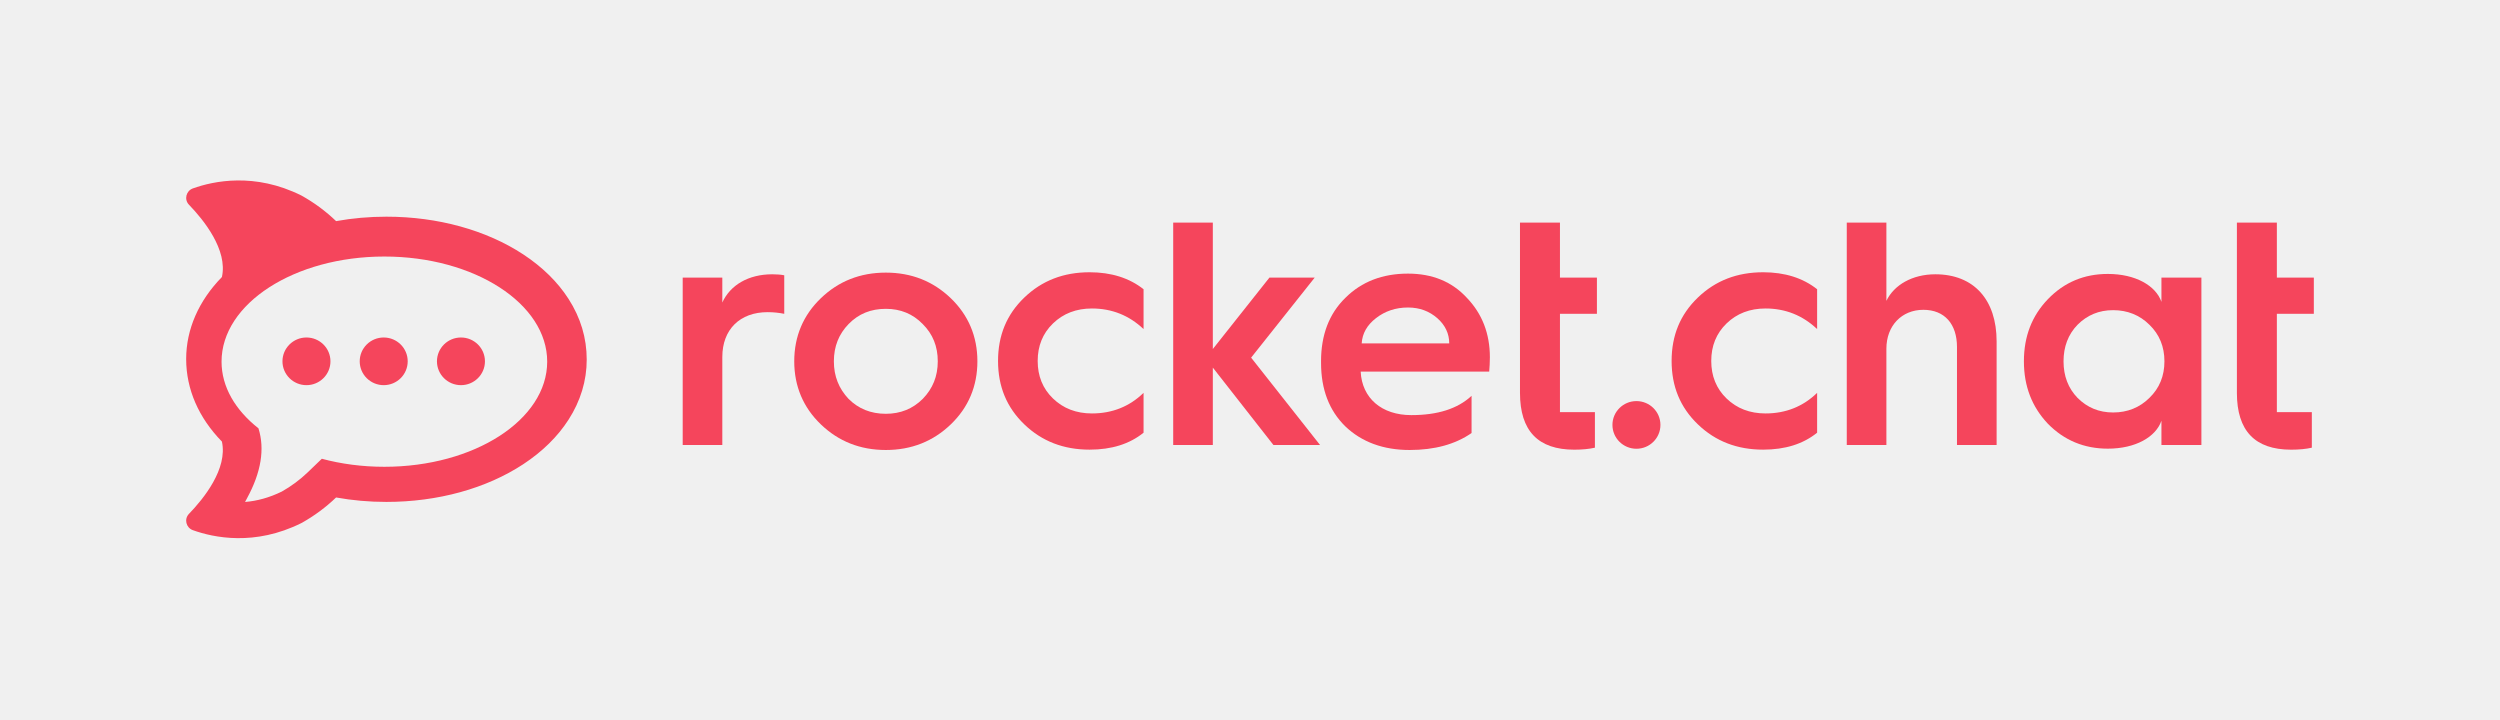
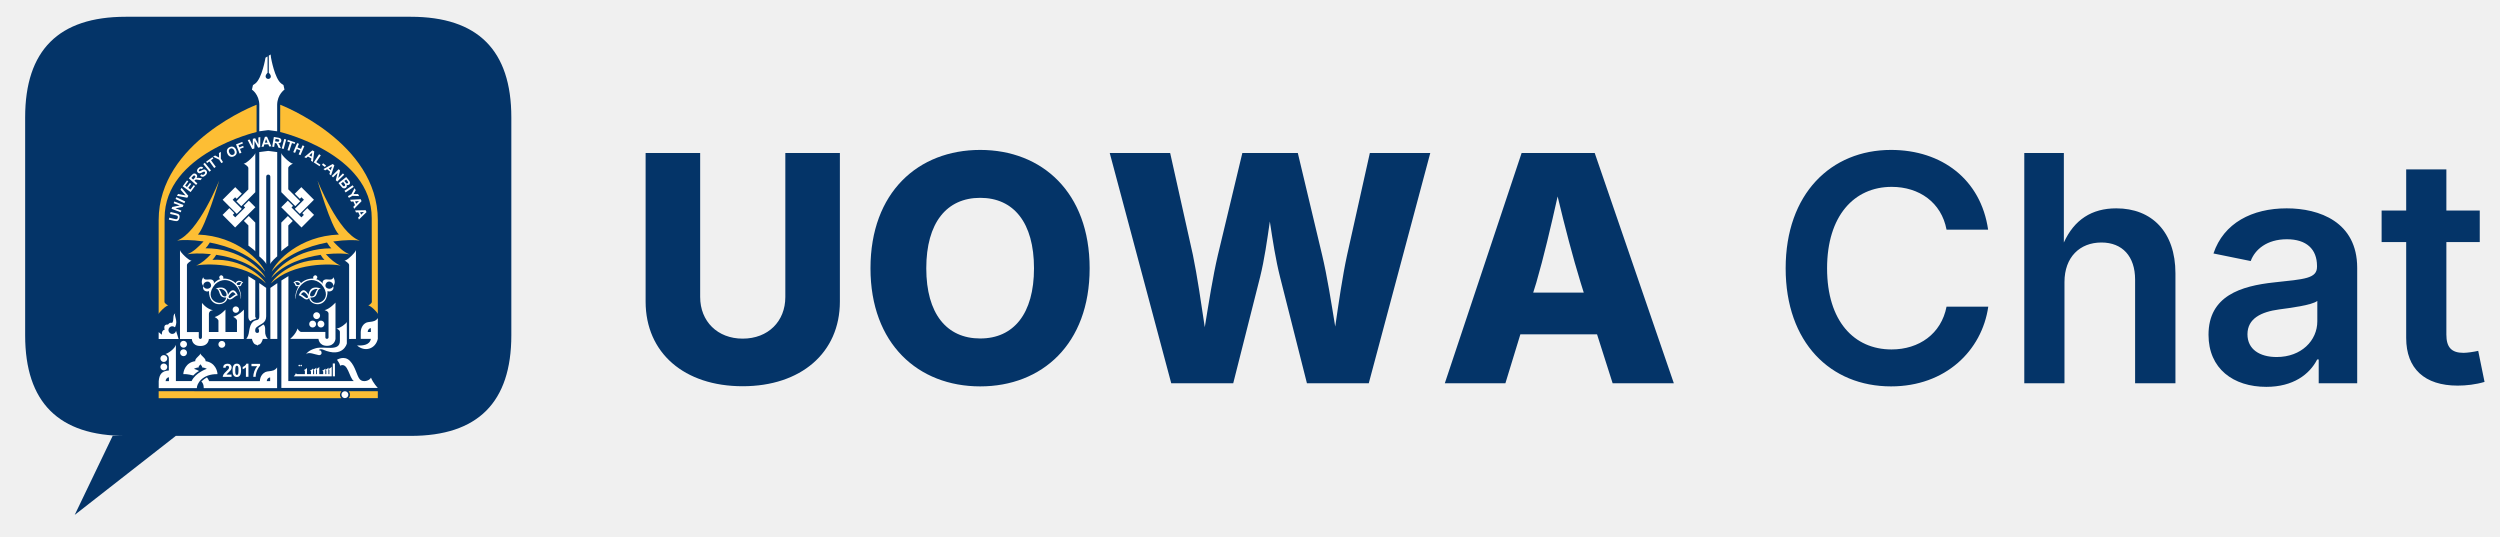
- <svg xmlns="http://www.w3.org/2000/svg" width="768" height="221" viewBox="0 0 768 221" fill="none">
-   <path d="M687.178 68.376H699.452V85.281H710.808V96.402H699.452V126.607H710.193V137.528C708.453 137.935 706.305 138.141 703.849 138.141C692.7 138.141 687.174 132.326 687.174 120.692V68.376H687.178Z" fill="#F5455C" />
-   <path d="M663.995 92.73V85.281H676.268V136.708H663.995V129.259C662.255 134.259 656.017 137.83 647.526 137.83C640.265 137.83 634.123 135.28 629.111 130.179C624.2 124.973 621.744 118.65 621.744 110.994C621.744 103.339 624.2 97.016 629.111 91.911C634.123 86.705 640.26 84.154 647.526 84.154C656.013 84.159 662.255 87.731 663.995 92.73ZM660.309 122.221C663.38 119.263 664.913 115.486 664.913 110.999C664.913 106.512 663.38 102.735 660.309 99.772C657.344 96.814 653.557 95.281 649.16 95.281C644.763 95.281 641.183 96.81 638.213 99.772C635.349 102.73 633.917 106.507 633.917 110.999C633.917 115.491 635.349 119.263 638.213 122.221C641.178 125.179 644.758 126.713 649.16 126.713C653.562 126.713 657.344 125.179 660.309 122.221Z" fill="#F5455C" />
-   <path d="M209.724 136.708V85.281H221.896V92.932C224.352 87.524 229.979 84.26 237.24 84.26C238.672 84.26 239.903 84.361 240.922 84.567V96.402C239.388 96.096 237.649 95.894 235.808 95.894C227.317 95.894 221.896 101.201 221.896 109.671V136.713H209.724V136.708Z" fill="#F5455C" />
-   <path d="M243.992 110.995C243.992 103.339 246.755 96.81 252.176 91.604C257.597 86.398 264.248 83.747 272.124 83.747C280 83.747 286.651 86.398 292.072 91.604C297.493 96.81 300.256 103.339 300.256 110.995C300.256 118.645 297.493 125.179 292.072 130.38C286.651 135.586 280 138.237 272.124 138.237C264.248 138.237 257.597 135.586 252.176 130.38C246.755 125.179 243.992 118.645 243.992 110.995ZM283.479 122.524C286.55 119.36 288.083 115.582 288.083 110.995C288.083 106.402 286.55 102.625 283.479 99.566C280.409 96.402 276.627 94.873 272.124 94.873C267.52 94.873 263.738 96.402 260.667 99.566C257.702 102.629 256.165 106.402 256.165 110.995C256.165 115.587 257.698 119.36 260.667 122.524C263.738 125.587 267.52 127.116 272.124 127.116C276.627 127.116 280.409 125.587 283.479 122.524Z" fill="#F5455C" />
-   <path d="M351.3 88.852V101.095C346.903 96.91 341.583 94.768 335.446 94.768C330.641 94.768 326.647 96.297 323.48 99.36C320.309 102.423 318.776 106.301 318.776 110.889C318.776 115.481 320.309 119.359 323.48 122.418C326.652 125.481 330.641 127.01 335.446 127.01C341.689 127.01 347.004 124.868 351.3 120.683V132.926C347.004 136.397 341.482 138.132 334.73 138.132C326.753 138.132 320.102 135.582 314.682 130.376C309.261 125.17 306.599 118.741 306.599 110.884C306.599 103.027 309.256 96.599 314.682 91.393C320.102 86.187 326.753 83.637 334.73 83.637C341.377 83.646 346.903 85.381 351.3 88.852Z" fill="#F5455C" />
-   <path d="M360.407 136.708V68.376H372.58V107.217L389.971 85.276H403.883L384.344 109.868L405.517 136.703H391.197L372.58 112.927V136.703H360.407V136.708Z" fill="#F5455C" />
-   <path d="M405.824 110.994C405.824 102.931 408.28 96.402 413.292 91.503C418.304 86.503 424.749 84.054 432.524 84.054C439.992 84.054 446.028 86.503 450.631 91.503C455.336 96.402 457.691 102.524 457.691 109.767C457.691 111.297 457.59 112.83 457.484 114.154H417.997C418.405 122.317 424.441 127.523 433.548 127.523C441.63 127.523 447.767 125.586 452.063 121.603V133.031C447.051 136.502 440.708 138.237 433.038 138.237C424.955 138.237 418.309 135.788 413.297 130.994C408.284 126.095 405.829 119.566 405.829 111.503V110.994H405.824ZM445.206 105.486C445.206 102.528 443.98 99.873 441.525 97.73C439.069 95.587 436.104 94.466 432.524 94.466C428.737 94.466 425.465 95.587 422.706 97.73C419.943 99.873 418.511 102.423 418.309 105.486H445.206Z" fill="#F5455C" />
-   <path d="M466.944 68.376H479.218V85.281H490.573V96.402H479.218V126.607H489.958V137.528C488.218 137.935 486.07 138.141 483.615 138.141C472.466 138.141 466.939 132.326 466.939 120.692V68.376H466.944Z" fill="#F5455C" />
-   <path d="M502.713 123.215C498.642 123.215 495.342 126.493 495.342 130.536C495.342 134.579 498.642 137.857 502.713 137.857C506.785 137.857 510.085 134.579 510.085 130.536C510.085 126.493 506.785 123.215 502.713 123.215Z" fill="#F5455C" />
-   <path d="M558.22 88.852V101.095C553.823 96.91 548.503 94.768 542.366 94.768C537.561 94.768 533.567 96.297 530.4 99.36C527.229 102.423 525.696 106.301 525.696 110.889C525.696 115.481 527.229 119.359 530.4 122.418C533.572 125.481 537.561 127.01 542.366 127.01C548.604 127.01 553.924 124.868 558.22 120.683V132.926C553.924 136.397 548.402 138.132 541.65 138.132C533.673 138.132 527.022 135.582 521.601 130.376C516.181 125.17 513.519 118.741 513.519 110.884C513.519 103.027 516.176 96.599 521.601 91.393C527.022 86.187 533.673 83.637 541.65 83.637C548.297 83.646 553.823 85.381 558.22 88.852Z" fill="#F5455C" />
-   <path d="M567.326 136.708V68.376H579.499V92.423C581.853 87.524 587.476 84.26 594.535 84.26C606.4 84.26 613.359 92.117 613.359 104.873V136.708H601.186V106.603C601.186 99.561 597.399 95.175 590.854 95.175C584.203 95.175 579.499 100.074 579.499 107.112V136.703H567.326V136.708Z" fill="#F5455C" />
-   <path d="M174.643 91.805C171.307 86.618 166.629 82.025 160.75 78.152C149.39 70.68 134.463 66.564 118.72 66.564C113.46 66.564 108.277 67.021 103.247 67.928C100.126 64.92 96.477 62.214 92.612 60.075C78.273 52.919 65.632 55.589 59.248 57.882C57.15 58.638 56.503 61.298 58.054 62.896C62.557 67.548 70.007 76.742 68.175 85.102C61.051 92.382 57.191 101.155 57.191 110.289C57.191 119.598 61.051 128.37 68.171 135.646C70.002 144.006 62.553 153.205 58.05 157.857C56.503 159.455 57.145 162.11 59.243 162.866C65.628 165.164 78.264 167.834 92.607 160.677C96.472 158.539 100.121 155.833 103.242 152.825C108.273 153.731 113.455 154.189 118.715 154.189C134.463 154.189 149.39 150.078 160.745 142.605C166.625 138.732 171.302 134.144 174.639 128.952C178.357 123.174 180.239 116.951 180.239 110.468C180.243 103.801 178.357 97.588 174.643 91.805ZM118.077 143.397C111.27 143.397 104.78 142.518 98.864 140.93L94.54 145.092C92.19 147.353 89.436 149.4 86.562 151.012C82.757 152.875 78.998 153.896 75.28 154.203C75.492 153.823 75.684 153.438 75.891 153.054C80.224 145.087 81.394 137.926 79.397 131.575C72.311 126.003 68.06 118.87 68.06 111.1C68.06 93.266 90.455 78.807 118.077 78.807C145.699 78.807 168.098 93.266 168.098 111.1C168.094 128.943 145.699 143.397 118.077 143.397Z" fill="#F5455C" />
-   <path d="M94.145 103.678C90.074 103.678 86.773 106.956 86.773 110.999C86.773 115.042 90.074 118.32 94.145 118.32C98.216 118.32 101.516 115.042 101.516 110.999C101.516 106.956 98.216 103.678 94.145 103.678Z" fill="#F5455C" />
-   <path d="M117.875 103.678C113.804 103.678 110.504 106.956 110.504 110.999C110.504 115.042 113.804 118.32 117.875 118.32C121.947 118.32 125.247 115.042 125.247 110.999C125.247 106.956 121.947 103.678 117.875 103.678Z" fill="#F5455C" />
-   <path d="M141.605 103.678C137.534 103.678 134.233 106.956 134.233 110.999C134.233 115.042 137.534 118.32 141.605 118.32C145.676 118.32 148.976 115.042 148.976 110.999C148.976 106.956 145.672 103.678 141.605 103.678Z" fill="#F5455C" />
+ <svg xmlns="http://www.w3.org/2000/svg" width="932" height="200" viewBox="0 0 932 200" fill="none">
+   <g transform="scale(0.390625)">
+     <path fill="#043468" d="M120.0,16.0 H392.0 Q488.0,16.0 488.0,112.0 V320.0 Q488.0,416.0 392.0,416.0 L167.8,416.0 L71.3,491.4 L107.5,416.0 H120.0 Q24.0,416.0 24.0,320.0 V112.0 Q24.0,16.0 120.0,16.0 Z" />
+     <g transform="translate(151.42 52.00) scale(0.51403)">
+       <path fill="#ffffff" d="M320.9,580c-0.6,1.2-3.9,3.5-5.7,3.9v-2.6c-0.6,1.3-4.1,3.6-5.8,4c0.8,0.5,1.9,1.2,1.9,1.8 c0,0.3,0,6.4,0,6.4h-1.9v-10.6c-0.6,1.3-4.1,3.6-5.8,4c0.8,0.5,1.9,1.2,1.9,1.8c0,0.3,0,4.8,0,4.8h-7.3V580 c-0.6,1.2-3.9,3.5-5.7,3.9v-2.6c-0.6,1.3-4.1,3.6-5.8,4c0.8,0.5,1.9,1.2,1.9,1.8c0,0.3,0,6.4,0,6.4h-1.9v-10.8 c-0.6,1.3-4.1,3.6-5.8,4c0.8,0.5,1.9,1.2,1.9,1.8c0,0.3,0,5,0,5h-7.4v-11.7c-0.6,1.3-4.1,3.6-5.8,4c0.8,0.5,1.9,1.2,1.9,1.8 c0,0.3,0,5.9,0,5.9s-8.7,0-14.8,0c-0.6,0-1.7-1.3-1.8-2c-0.5,2.2-3.6,5.7-4,6h70.4V580H320.9z M294,593.5h-1.7V584 c0.8,0.5,1.7,1.2,1.7,1.8C294,586.1,294,593.5,294,593.5z M316.9,593.5h-1.7V584c0.8,0.5,1.7,1.2,1.7,1.8 C316.9,586.1,316.9,593.5,316.9,593.5z M263.1,577.5c0,0.8,0.7,1.5,1.5,1.5s1.5-0.6,1.5-1.5c0-0.8-0.7-1.5-1.5-1.5 C263.8,576,263.1,576.7,263.1,577.5z M259.5,577.5c0,0.8,0.7,1.5,1.5,1.5s1.5-0.6,1.5-1.5c0-0.8-0.7-1.5-1.5-1.5 C260.1,576,259.5,576.7,259.5,577.5z M249.4,202.7c-5.1,0-21.7-16.1-21.7-19.8c0,1.2,0,72.7,0,72.7l26,26l9.1-9.1l-22.2-22.2 c0,0,0-36.3,0-39.7C240.7,207.3,248.3,202.7,249.4,202.7z M298.7,207.4l1.7-2.6l-7.7-5l8.3-12.6l-3.1-2l-10,15.1L298.7,207.4z M288.3,269.7l-23.4-23.4l-12.2,12.2l9.5,9.5l2.9-2.9l4.6,4.6l-16.9,16.9l9.3,9.3L288.3,269.7z M273.8,192.3l3.3-2.9l6.4,3.6 l-0.6,4.4l3.5,2l2.5-19.5l-3.4-1.9l-15.1,12.5L273.8,192.3z M285.1,182.5l-1.1,7.1l-4.4-2.4L285.1,182.5z M347.1,256.1l15.1-10.3 l-2.1-3L345,253.1L347.1,256.1z M220.1,374.8V181.2l-16.6-2.2l-16.7,2.2v193.6c0,0,12.9,10.7,12.9,14.8c0-3.9,0-162.7,0-162.8 c0-2.1,1.3-3.8,3.8-3.8s3.8,2.1,3.8,3.8c0,0,0,159,0,162.8C207.3,385.6,220.1,374.8,220.1,374.8z M291.7,410 c-2.3-0.7-6.3,2.3-4.3,6c-1.2,0.2-13.3-1-23.5,8.7c0.6-0.7-4-9.2-13.8-1.4c3,1.9,2.5,2.7,3.8,5.4s6,1.1,6,1.1s-9,16-4.9,24.4 c-3.2-21.1,23.4-49.1,46.9-27.9c26.6,31.1-16.4,46.3-20.4,24.9c16.9,1.1,9.1-15.2,19.7-16.6c-22-8.2-22.9,11.6-22.9,11.6 s-9.2-19.6-18.2,0.8c6.8,1.2,13,13.2,19.3,5.1c1.8,15,34.4,19.9,34.2-13.1c2.4,2.8,13.8-0.2,10.3-8.9c-3.4,8.9-17.7,4.5-13.5-4.3 s15.5-2.1,13.5,4.2c0.4-0.4,6.4-6.5,0.4-16.5c-1.9,8.2-11.8,1.9-17,5c-5.2,3.1-1.7,8-2.4,7.2c-1.7-2.3-7.7-8.1-12.5-8.4 C296.3,414.2,294.1,410.8,291.7,410z M260.7,428c0,0-3.2,0.4-4.2-0.2c-1-0.6-0.5-2.4-3.2-4.4c4.2-2.5,8.8,0.9,9.1,2.4 C261.9,426.4,260.7,428,260.7,428z M275,452.2c-2-0.1-7.8-6.2-10.7-6.5c-0.4-0.6,3.2-4.9,5.6-4.4c2.5,0.5,7.3,6.7,7.3,8 C277.3,450.7,277,452.3,275,452.2z M281.2,444.7c1.3-6.7,9.1-10.4,13.9-9.1c-3.3,3.4-4.3,8.3-6,11.1 C287.4,449.4,279.9,451.4,281.2,444.7z M253.3,182.7l3.1-7.3l6.6,2.8l-3.1,7.3l3.4,1.4l7.2-16.8l-3.4-1.4l-2.8,6.6l-6.6-2.8 l2.8-6.6l-3.4-1.4l-7.2,16.8L253.3,182.7z M193.4,528.1h9.2c0,0-3.8-3.9-4.7-9.9c-0.8-5.7,1.4-13.3-3.4-17c0,0-9.4,6.4-9.7,6.7 c0.9,0.5,4,9.1-1.6,9.1s-4-7.3-3.1-8.7c0.8-1.5,2.9-2.9,5.6-4.8c4.8-3.3,13.9-5.7,13.9-17.3v-52.9l-12.9-9c0,0,0.1,27.8,0.1,50.5 c0,11.5,1.6,17.4-5,18.4c-12,2-12.9,15.5-14.6,24.8c-1.1,5.9-4.5,10-4.5,10h10.4c0,0,1.3,5.6,3.9,8.6c3.5,3.5,6,1.5,6,4.3h0.4 c0-2.9,2.4-0.8,6-4.3C192.1,533.6,193.4,528.1,193.4,528.1z M239.2,177.6l3.5,1.2l4.8-14.4l5.1,1.7l1-2.9l-13.8-4.6l-1,2.9 l5.1,1.7L239.2,177.6z M228.5,174.5l3.6,0.9l4.7-17.6l-3.6-0.9L228.5,174.5z M186.9,93.4L186.9,93.4l-0.1,49.2l16.7-2.2l16.5,2.2 V93.4l0,0c0.3-19.2,13.6-28.2,13.6-28.2l-1.9-8.5c0,0-1.7-1-4-2.7c-12.4-9.3-18.9-47.1-19.1-48.1c-0.3-1.6-0.7-5.9-0.7-5.9 l-3.4,2.1c0,0,0,13.2,0,31.8c7.5,7.5,1.8,11.3,0,11.3c-0.8,0.3-1.5,0.3-2.3,0c-1.1,0-7.6-3.6,0-11.3c0-18.6,0-30.3,0-30.3 l-3.8,2.3c0,0-6.4,38.5-19.1,48.1c-2.3,1.8-4.2,2.8-4.2,2.8l-1.9,8.5C173.3,65.2,186.6,74.2,186.9,93.4z M175.6,598.4h4.5 c0-2.1,0.3-4.6,1.1-7.3c0.7-2.7,1.8-5.3,3.1-7.7s2.7-4.3,4-5.6v-3.4h-16v4.3h10.6c-2.2,2.8-3.9,5.9-5.3,9.4 C176.4,591.6,175.7,595,175.6,598.4z M294.9,500.5c0,3.6,2.9,6.4,6.4,6.4c3.6,0,6.4-2.9,6.4-6.4c0-3.6-2.9-6.4-6.4-6.4 C297.8,494,294.9,496.9,294.9,500.5z M357.1,273.2l4.4-0.3l3,6.7l-3.1,3.2l1.6,3.7l13.7-14.2l-1.6-3.6l-19.6,1L357.1,273.2z M371.9,272.1l-5.2,5.1l-2-4.5L371.9,272.1z M323.7,228.2l8.5-8.4l-3.3,13.6l2.6,2.6l13-12.8l-2.4-2.4l-8.7,8.6l3.4-13.9 l-2.5-2.6l-13,12.8L323.7,228.2z M337.8,243.6c1.5,1.8,2.4,3,2.9,3.4c0.7,0.7,1.4,1.2,2.2,1.4c0.8,0.2,1.6,0.2,2.5,0.1 c0.9-0.2,1.6-0.5,2.3-1.1c0.8-0.7,1.3-1.5,1.6-2.4c0.2-1,0.1-2-0.3-3c0.8,0.4,1.6,0.5,2.4,0.5c0.8-0.1,1.6-0.4,2.3-0.9 c0.6-0.5,1.1-1.1,1.3-1.8c0.3-0.7,0.4-1.4,0.3-2c-0.1-0.7-0.3-1.3-0.6-2c-0.4-0.6-1-1.5-1.9-2.6l-4.6-5.7l-14.3,11.3L337.8,243.6 z M348.1,232.1l1.3,1.7c1.1,1.4,1.7,2.2,1.9,2.5c0.3,0.5,0.5,1,0.4,1.5c-0.1,0.5-0.3,0.9-0.8,1.2c-0.5,0.4-0.9,0.5-1.5,0.5 c-0.5-0.1-1-0.3-1.4-0.8c-0.3-0.2-0.8-0.9-1.7-2l-1.5-1.9L348.1,232.1z M342.4,236.6l1.9,2.3c1.1,1.3,1.7,2.2,1.8,2.7 c0.2,0.5,0.2,1,0.1,1.4c-0.1,0.4-0.4,0.8-0.8,1.2c-0.5,0.4-1,0.6-1.5,0.6s-1-0.2-1.4-0.6c-0.3-0.2-0.8-0.9-1.7-1.9l-2.1-2.7 L342.4,236.6z M279.5,500.5c0,3.6,2.9,6.4,6.4,6.4c3.6,0,6.4-2.9,6.4-6.4c0-3.6-2.9-6.4-6.4-6.4 C282.3,494,279.5,496.9,279.5,500.5z M257.9,508.7c-3.3,11-13.8,19.3-13.8,19.3h52.6c0,0,0.9,12.9,15.8,12.9 c14.9,0,15.8-12.9,15.8-12.9v-67.4c0,0-10.4,11.9-20.3,14.1c1.4,0.5,7.4,1.9,7.4,6.5s0,41,0,44.1c0,3.4-5.9,3.7-5.9-0.1 c0-3.3,0-10.1,0-10.1h-45.2C264.4,515.2,260.7,514.7,257.9,508.7z M351.4,263l1.8,3.2l6.6-3.8l12.5,0.5l-2.1-3.7h-8.4l4.1-7.3 l-2.2-3.7l-5.8,11.1L351.4,263z M349.4,536.4c0-1.3-0.1-39.9-0.1-39.9c-1.2,3.5-12.4,11.7-19.3,12.5c0.5,0,6.5,2.3,6.5,6.1 c0,6.9,0,16.5,0,16.5c0,20.8-28.4,9.5-44.4,13.7c-15.5,4.1-18.6,11.5-18.6,11.5c4.3-5.8,17.1,0.5,24,1.4c3,0.4,5-1.9,5-3.8 c0-6.3-5.2-5.2-5.2-5.2c2.2-3.7,8.1-1.1,8.1-1.1C341.8,563.8,349.4,537.7,349.4,536.4z M323.3,597.5h4v-23.8h-4V597.5z M293.3,478.5c-3.6,0-6.4,2.9-6.4,6.4s2.9,6.4,6.4,6.4s6.4-2.9,6.4-6.4S296.8,478.5,293.3,478.5z M366.3,528.1 c0,0,0-159.3,0-165.1c0,3.6-16.2,19.8-21.3,19.8c1.1,0,8.6,4.6,8.6,8c0,1.3,0,137.4,0,137.4L366.3,528.1L366.3,528.1z M366.3,293.2l4.4-0.2l2.8,6.7l-3.2,3.1l1.5,3.7l14.1-13.8l-1.5-3.6l-19.6,0.4L366.3,293.2z M381.2,292.5l-5.3,4.9l-1.9-4.6 L381.2,292.5z M309,215.2l3.8-2.2l5.6,4.7l-1.5,4.2l3.1,2.6l6.2-18.7l-3-2.5l-17.2,9.4L309,215.2z M321.9,207.8l-2.4,6.8 l-3.8-3.2L321.9,207.8z M310.8,206.1l-5.5-4.1l-2.1,2.8l5.5,4.1L310.8,206.1z M116.4,201.7l3.1-1.9l-4.1-6.5l0.1-12.5l-3.6,2.2 l0.3,8.4l-7.5-3.9l-3.7,2.3l11.3,5.4L116.4,201.7z M32.9,309.4c0.7,0,1.5-0.2,2.2-0.5c0.7-0.4,1.4-0.9,2-1.7 c0.6-0.8,1.1-2,1.5-3.7c0.3-1.4,0.4-2.6,0.3-3.5c-0.2-1-0.5-1.8-1-2.4c-0.5-0.7-1.1-1.2-2-1.6c-0.8-0.4-2.3-0.9-4.5-1.4l-9.3-2.2 l-0.8,3.6l9.8,2.3c1.4,0.3,2.4,0.6,3,0.9c0.6,0.2,1,0.7,1.3,1.3c0.3,0.6,0.3,1.4,0.1,2.5c-0.2,1-0.6,1.7-1.2,2.2 c-0.6,0.5-1.2,0.7-2,0.7c-0.5,0-1.5-0.2-3-0.6l-9.6-2.3l-0.8,3.6l9.5,2.2C30.3,309.1,31.8,309.4,32.9,309.4z M49.3,272.9 L32.9,265l-1.6,3.3l16.4,7.9L49.3,272.9z M42.2,289.8l-11.1-4.2l13.7-2.7l1.3-3.5L29,272.9l-1.2,3.2l11.4,4.3l-14,2.7l-1.3,3.4 L41,293L42.2,289.8z M9.6,573.7c-3.6,0-6.4,2.9-6.4,6.4s2.9,6.4,6.4,6.4s6.4-2.9,6.4-6.4S13.1,573.7,9.6,573.7z M32.3,513 c-0.6,3.3-3.5,5.8-7,5.8c-3.9,0-7.1-3.2-7.1-7.1c0-3.9,3.2-7.1,7.1-7.1c1.8,0,3.5,0.7,4.8,1.8c0,0,0.4-0.6,0.7-0.9 c5.4-11.2-2.5-19.9-0.1-25c-5.7,3.8-1.3,12.3-5.7,17.9c-5-1.7-7.5,3-7.5,3c-10.1-1-6.3,9.5-6.3,9.5c-6.5,1.4-5.1,9.5-5.1,9.5 L0,515.5c0,1.2,0,12.7,0,12.7h37L32.3,513z M9.6,558.1c-3.6,0-6.4,2.9-6.4,6.4c0,3.6,2.9,6.4,6.4,6.4s6.4-2.9,6.4-6.4 S13.1,558.1,9.6,558.1z M71.9,239.4l-5.6-5.1l0.5-0.6c0.6-0.6,1-1,1.4-1.2s0.8-0.3,1.3-0.3s1.6,0.1,3.3,0.4l4.7,0.7l3-3.3 l-4.1-0.7c-1.6-0.3-2.8-0.4-3.6-0.4s-1.6,0.2-2.5,0.4c0.9-1.3,1.3-2.6,1.2-3.8c-0.1-1.2-0.7-2.3-1.7-3.2 c-0.8-0.7-1.7-1.2-2.7-1.3c-1-0.2-1.9,0-2.7,0.4s-1.9,1.4-3.2,2.8l-5.2,5.7l13.5,12.3L71.9,239.4z M64.1,232.3l-3.4-3.1l1.9-2.1 c1-1.1,1.6-1.8,1.9-2c0.5-0.4,1-0.6,1.5-0.5c0.5,0,1,0.2,1.4,0.6s0.7,0.8,0.8,1.2c0.1,0.4,0.1,0.9-0.1,1.3 c-0.2,0.4-0.9,1.3-2.1,2.6L64.1,232.3z M55.1,262.5l-12.5-14.9l-2,3.4l9.4,10.7l-14-2.8l-2,3.5l19.1,3.6L55.1,262.5z M72.5,219 c1,1.1,2.2,1.6,3.7,1.6c1.1,0,2.5-0.5,4.3-1.5c1.4-0.8,2.3-1.2,2.7-1.4c0.6-0.3,1.1-0.4,1.5-0.3s0.7,0.2,1,0.6 c0.5,0.5,0.6,1.1,0.5,1.9s-0.6,1.6-1.5,2.4c-0.8,0.8-1.7,1.1-2.5,1.2c-0.9,0-1.8-0.3-2.8-1.1l-2.4,2.7c1.6,1.3,3.2,2,4.8,1.9 c1.6,0,3.3-0.9,5-2.4c1.2-1.1,2-2.1,2.5-3.2c0.5-1,0.6-2.1,0.4-3.2c-0.2-1.1-0.6-2-1.3-2.8c-0.8-0.9-1.6-1.4-2.5-1.7 s-1.8-0.3-2.7,0c-0.9,0.2-2.2,0.8-3.8,1.7c-1.6,0.9-2.7,1.4-3.3,1.4c-0.5,0-0.9-0.1-1.2-0.4s-0.4-0.8-0.3-1.2 c0.2-0.7,0.6-1.5,1.4-2.2c0.8-0.7,1.5-1.1,2.1-1.1c0.7,0,1.4,0.2,2.1,0.8l2.6-2.6c-1.2-1.2-2.5-1.8-4.1-1.7 c-1.5,0-3.1,0.8-4.8,2.4c-1,0.9-1.8,1.9-2.2,2.9s-0.6,2-0.4,2.9C71.5,217.5,71.9,218.3,72.5,219z M97.2,215.3l-11.5-14.2 l-2.9,2.3l11.5,14.2L97.2,215.3z M67.6,244.3l-2.5-1.8l-6.1,8.2l-4-3l5.4-7.4l-2.5-1.8l-5.4,7.4l-3.3-2.4l5.9-7.9l-2.5-1.8 l-8,10.9l14.7,10.8L67.6,244.3z M373.4,603c-5.6-6.5-7.9-23.5-18.4-34.2c-10.5-10.7-23.9-2-23.9-2s5.2,6.7,5.9,11 c14.7-7.4,16.5,22.9,25.4,28.5c-21.8,0-121.7,0-121.7,0l0.2-194.8l-13,8.1l-0.1,199.5h179.1c0,0-8.8-9.1-12.7-19.2 C391.5,605.9,379,609.5,373.4,603z M345.8,625.2c-3.6,0-6.4,2.9-6.4,6.4c0,3.6,2.9,6.4,6.4,6.4c3.6,0,6.4-2.9,6.4-6.4 S349.3,625.2,345.8,625.2z M109.2,593.5c0-5.4-4.1-21.7-22.2-24.1c1.4-4.9-9.2-10.5-9.5-14.4c-0.3,3.9-10.9,9.5-9.5,14.4 c-18.1,2.4-22.2,18.7-22.2,24.1c8.2-0.6,18.4,2.5,18.4,2.5s6.4-6.8,10.8-8.2c-0.9-1.2-9-4.2-9.5-4.2c4.7-2.6,8.9-2.4,9.1-2.7 c-1.6-1.6,2.9-4.8,2.9-5.9c0,1.1,4.5,4.3,2.9,5.9c0.2,0.2,4.4,0.1,9.1,2.7c-0.3,0-21.4,7.3-28.3,22.8c-0.6,0-29.2,0-29.2,0 s0-67.1,0-67.2c-2.6,7.7-15,16.1-19.3,16.8c3.1,1,6.2,4.2,6.2,7.6c0,1.1,0,18.2,0,23.1c-13.4,0.8-17.7,7.6-18.8,19.8 c0,0,0,12.7,0,12.9c2.7,0,64.4,0,70.8,0C70.7,611.7,80.7,592.9,109.2,593.5z M19.1,606.5c0,0-3.3,0-6.2,0c0-3.1,2.4-7.1,6.2-7.1 C19.1,599.6,19.1,606.5,19.1,606.5z M400.4,494.8c-5.4,2.1-11.3,1.3-15.3,3.2s-9.5,7.5-9.9,17.1c0,6.5,0,12.9,0,12.9H394 c-2.2,12.3-16.5,12.6-25.6,12.3c13.9,12.4,34,7,38.5-12.3v-38.6C406.9,489.5,405,493,400.4,494.8z M394,515.2c0,0-3,0-5.9,0 c0-3.1,2.2-7.1,5.9-7.1V515.2z M240.7,354.9v-37.4l8.3-8.4l-9.1-9.2l-12.2,12.2c0,0,0,52.1,0,53.6 C227.7,364.1,240.7,354.9,240.7,354.9z M288.5,297.8L276,285.3l-9.3,9.3l2.9,3.2l-4.6,4.6L246.6,284l2.9-2.9l-9.7-9.7l-12.2,12.2 l37.6,37.6L288.5,297.8z M213.4,586.4c-5.4,2.1-11.3,1.3-15.3,3.2s-9.9,7.3-10.2,16.9c0.3,0-94.1,0-94.1,0s-2.7-5.6-4.2-7 c-2.6,1.3-7.4,4.7-10.3,7.6c2.7,2.6,4.4,6.2,4.4,12.3c62,0,136.2,0,136.2,0V581C219.9,581,218,584.5,213.4,586.4z M207,606.5 c0,0-6.2,0-6.3,0c0-3.1,2.5-6.8,6.3-6.8C207,599.8,207,606.5,207,606.5z M207.4,528.1h12.9V424.5l-12.9,8.9V528.1z M223.8,166.6 c-0.4-0.6-1-1.3-1.7-1.8c1.6,0,2.9-0.3,3.8-1s1.5-1.8,1.8-3.1c0.2-1.1,0.1-2.1-0.3-3s-1-1.6-1.8-2.1s-2.2-0.9-4.1-1.2l-7.6-1.3 l-3.1,18l3.6,0.6l1.3-7.5l0.7,0.1c0.8,0.1,1.4,0.3,1.8,0.5s0.7,0.5,1,0.9s0.8,1.4,1.5,3l1.9,4.4l4.3,0.8l-1.6-3.9 C224.7,168.4,224.2,167.3,223.8,166.6z M218.9,161.7l-2.7-0.5l0.8-4.6l2.8,0.5c1.5,0.3,2.4,0.4,2.6,0.5c0.6,0.2,1,0.5,1.2,0.9 c0.3,0.4,0.3,0.9,0.2,1.6c-0.1,0.5-0.3,1-0.6,1.3c-0.3,0.3-0.7,0.5-1.2,0.6C221.7,162.1,220.6,162,218.9,161.7z M129.9,590.1 c1.5-1.4,2.5-2.4,3.1-3.1c0.9-1.1,1.5-2.1,1.9-3.1s0.6-2,0.6-3.1c0-1.9-0.7-3.5-2.1-4.8c-1.4-1.3-3.3-1.9-5.7-1.9 c-2.2,0-4,0.6-5.5,1.7s-2.3,3-2.6,5.5l4.6,0.5c0.1-1.4,0.4-2.3,1-2.9c0.6-0.6,1.4-0.9,2.3-0.9c1,0,1.8,0.3,2.3,0.8 c0.6,0.6,0.8,1.4,0.8,2.4c0,0.9-0.3,1.9-1,2.9c-0.5,0.7-1.8,2-3.9,4c-2.6,2.4-4.4,4.4-5.2,5.8c-0.9,1.5-1.4,3-1.6,4.7h16.4v-4.3 H126c0.2-0.4,0.6-0.9,1-1.3C127.5,592.3,128.5,591.4,129.9,590.1z M46.2,547.3c-3.6,0-6.4,2.9-6.4,6.4c0,3.6,2.9,6.4,6.4,6.4 c3.6,0,6.4-2.9,6.4-6.4C52.7,550.2,49.8,547.3,46.2,547.3z M46.2,531.6c-3.6,0-6.4,2.9-6.4,6.4c0,3.6,2.9,6.4,6.4,6.4 c3.6,0,6.4-2.9,6.4-6.4C52.7,534.5,49.8,531.6,46.2,531.6z M99.7,418.5c-5.2-3.1-15.1,3.2-17-5c-6,10,0,16.1,0.4,16.5 c-2-6.2,9.3-13,13.5-4.2s-10.1,13.2-13.5,4.3c-3.5,8.8,7.8,11.7,10.3,8.9c-0.2,32.9,32.5,28.1,34.2,13.1 c6.2,8.1,12.4-3.8,19.3-5.1c-9.1-20.4-18.2-0.8-18.2-0.8s-0.9-19.8-22.9-11.6c10.6,1.3,2.8,17.7,19.7,16.6 c-4,21.4-47,6.2-20.4-24.9c23.6-21.1,50.2,6.8,46.9,27.9c4.1-8.4-4.9-24.4-4.9-24.4s4.7,1.6,6-1.1c1.3-2.7,0.8-3.5,3.8-5.4 c-9.8-7.8-14.4,0.7-13.8,1.4c-10.2-9.7-22.3-8.5-23.5-8.7c2-3.7-2-6.8-4.3-6s-4.6,4.2-0.9,7.3c-4.8,0.3-10.8,6.1-12.5,8.4 C101.5,426.5,104.9,421.6,99.7,418.5z M137.2,441.4c2.5-0.5,6,3.8,5.6,4.4c-2.9,0.2-8.7,6.4-10.7,6.5s-2.3-1.6-2.3-2.9 C129.9,448,134.8,441.8,137.2,441.4z M118.1,446.6c-1.7-2.8-2.8-7.7-6-11.1c4.8-1.3,12.5,2.4,13.9,9.1 C127.3,451.4,119.8,449.4,118.1,446.6z M153.8,423.4c-2.7,1.9-2.2,3.8-3.2,4.4s-4.2,0.2-4.2,0.2s-1.2-1.6-1.8-2.2 C145,424.2,149.6,420.8,153.8,423.4z M144.3,272.6l9.1,9.1l26-26c0,0,0-71.5,0-72.7c0,3.6-16.6,19.8-21.7,19.8 c1.1,0,8.8,4.6,8.8,8c0,3.3,0,39.7,0,39.7L144.3,272.6z M158.3,473.6c0,0-8.9,10.2-19.9,13.5c6,2.8,7,6.5,7,6.5v21.6H124v-41.6 c0,0-9,10.5-20,13.9c6,2.8,7,6.5,7,6.5v21.3H93.3c0,0,0-23.1,0-33.9c0-2.3,1.8-6.4,7.6-6.4c-13.3-3.3-20.5-13.9-20.5-13.9v63.5 l0,0c0,4.8-5.9,4.7-5.9,0.1c0-4.5,0-9.3,0-9.3h-22c0,0,0-121,0-124.5c0-3.3,7.5-8,8.6-8c-5.1,0-21.5-16.1-21.5-19.8 c0,76.4,0,165.1,0,165.1h22c0,0,0.2,13,15.8,13s15.8-13,15.8-13h64.9L158.3,473.6z M94.2,198.5l8.9,12.3l3-2.2l-8.9-12.3l4.4-3.2 l-1.8-2.5l-11.7,8.5l1.8,2.5L94.2,198.5z M145.1,574c-2.4,0-4.2,0.8-5.5,2.5c-1.6,2-2.4,5.3-2.4,9.9c0,4.7,0.7,7.9,2.2,9.7 c1.4,1.8,3.4,2.7,5.7,2.7c2.4,0,4.2-0.8,5.5-2.5c1.6-2,2.4-5.3,2.4-9.9s-0.8-7.9-2.4-9.9C149.3,574.8,147.5,574,145.1,574z M147.7,592.5c-0.2,0.9-0.6,1.6-1,1.9c-0.4,0.4-0.9,0.5-1.5,0.5s-1.1-0.2-1.5-0.5c-0.4-0.4-0.8-1.1-1.1-2.1 c-0.3-1.1-0.4-3-0.4-5.9s0.2-4.9,0.5-6.1c0.2-0.9,0.6-1.6,1-1.9c0.4-0.4,0.9-0.5,1.5-0.5s1.1,0.2,1.5,0.5 c0.4,0.4,0.8,1.1,1.1,2.1c0.3,1.1,0.4,3,0.4,5.9C148.1,589.2,148,591.3,147.7,592.5z M123.7,538.2c0-3.6-2.9-6.4-6.4-6.4 c-3.6,0-6.4,2.9-6.4,6.4c0,3.6,2.9,6.4,6.4,6.4C120.8,544.6,123.7,541.7,123.7,538.2z M166.7,598.4V574h-3.8 c-0.5,1.5-1.5,2.8-2.9,3.9c-1.4,1.1-2.8,1.9-4,2.3v4.2c2.3-0.8,4.3-1.9,6-3.5v17.6L166.7,598.4L166.7,598.4z M118.8,269.7 l26.2,26.2l9.3-9.3l-16.9-16.9l4.6-4.6l2.9,2.9l9.5-9.5l-12.2-12.2L118.8,269.7z M197.3,152.8l-6.3,18.6l3.9-0.2l1.3-4.2l7.3-0.3 l1.8,4.1l4-0.2l-8.1-17.9L197.3,152.8z M197.2,163.8l2.2-6.9l2.8,6.7L197.2,163.8z M177.6,174.6l0.5-14.1l6.6,12.5l3.8-0.9 l0.2-18.8l-3.6,0.8l0.1,13.1l-6-11.7l-4.3,1l-0.4,13l-5.5-11.6l-3.7,0.9l8.4,16.8L177.6,174.6z M153.7,182.5l-2.8-7.2l7.1-2.8 l-1.1-2.9l-7.1,2.8l-1.6-4l8.2-3.2l-1.1-2.9l-11.7,4.6l6.6,17L153.7,182.5z M133,189.6c2.2,0.8,4.5,0.6,6.9-0.6s4-2.9,4.7-5 c0.7-2.2,0.4-4.6-0.9-7.3c-1.3-2.7-3-4.4-5.2-5.2c-2.2-0.8-4.5-0.6-6.9,0.6c-1.3,0.6-2.4,1.4-3.2,2.4c-0.6,0.7-1.1,1.5-1.4,2.5 c-0.3,1-0.5,2-0.4,3c0,1.4,0.5,2.9,1.3,4.6C129.1,187.1,130.8,188.8,133,189.6z M130.4,177.8c0.4-1.3,1.3-2.3,2.6-3 c1.4-0.7,2.7-0.7,4-0.2s2.4,1.7,3.3,3.6c0.9,1.9,1.2,3.5,0.8,4.9s-1.2,2.4-2.6,3c-1.3,0.6-2.6,0.7-4,0.1 c-1.3-0.5-2.4-1.7-3.3-3.6C130.3,180.8,130,179.2,130.4,177.8z M137.3,473.7c0,3.3,2.7,6,6,6s6-2.7,6-6s-2.7-6-6-6 C139.9,467.7,137.3,470.4,137.3,473.7z M142,321.2l37.6-37.6l-12.2-12.2l-9.7,9.7l2.9,2.9l-18.4,18.4l-4.6-4.6l2.9-3.2l-9.3-9.3 l-12.5,12.5L142,321.2z M171.1,495.2c1.1-2.3,4.8-2.7,7.3-3.7c2-0.7,3.2-2.1,3.2-2.1c-3-0.7-2.3-4.4-2.3-4.4 c0-24,0.1-65.4,0.1-65.4l-12.9-8V486C166.4,494.4,171.1,495.2,171.1,495.2z M179.4,365.7c0-1.5,0-53.6,0-53.6l-12.1-12.2 l-9.1,9.1l8.4,8.4v37.5C166.5,354.9,179.4,364.1,179.4,365.7z" />
+       <path fill="#fdbe34" fill-rule="evenodd" d="M208.5,425.1c40.1-39.8,115.1-36.9,129.4-33c-10.2-4.5-18.8-11.9-27.5-21.3c20.6-2.2,37.4-1.3,44,0.3 c-11.7-4.7-20.1-13.4-30.3-23.9c22.8-3.3,41.5-3,49.2-1.6C333.5,331.4,294.9,234,294.9,234s24.5,85.2,39.7,100.3 c-74.1,2.9-116.5,49.8-125,69c26.2-32,67.7-47.4,102.9-54.2c3.1,5.2,6,8.9,8.2,10.8c-63.8-0.4-103.3,38.5-111.6,54.8 c24-26.4,60.7-38.1,91.6-42.7c2.7,4.6,5.2,7.5,7.1,9.3C252.4,378.6,216.4,411.4,208.5,425.1z M395.6,303.8 c0,35,0.1,146.3,0.2,155.6l0,0c0,0.9,0,0.9,0,0c0,2.7-5.8,6.5-6.7,6.5c4.2,0,17.8,13.2,17.8,16.2c0-0.1,0-143.4,0-174.5 c0-145.3-181.2-214.3-181.2-214.3l-0.1,50.6C225.6,143.9,395.6,183.9,395.6,303.8z M95,349.1c35.2,6.8,76.7,22.2,102.9,54.2 c-8.6-19.2-51-66.1-125-69c13.9-13.9,39.6-100.4,39.6-100.4s-38.6,97.4-78.3,111.6c7.7-1.5,26.4-1.7,49.2,1.6 c-10.1,10.5-18.6,19.2-30.3,23.9c6.6-1.5,23.4-2.5,44-0.3c-8.8,9.4-17.3,16.8-27.5,21.3c14.3-3.9,89.3-6.7,129.4,33 c-7.9-13.7-43.9-46.5-99.2-43.8c1.9-1.8,4.4-4.7,7.1-9.3c30.9,4.6,67.6,16.4,91.6,42.7c-8.3-16.2-47.8-55.2-111.6-54.8 C89,358,91.9,354.3,95,349.1z M17.9,465.9c-0.9,0-7-3.8-7.1-6.5c0,0.8,0,0.9,0,0l0,0c0-9.3,0.2-120.6,0.2-155.6 c0-120,170.8-159.9,170.8-159.9V93.3c0,0-181.8,69-181.8,214.3c0,1.1,0,171.3,0,174.5C0,479.2,13.8,465.9,17.9,465.9z M352.7,625.2c1.6,1.7,2.6,3.9,2.6,6.4s-1,4.8-2.6,6.4h54.2v-12.9L352.7,625.2L352.7,625.2z M0,625.2v12.9h339.2 c-1.6-1.7-2.6-3.9-2.6-6.4s2.6-6.4,2.6-6.4L0,625.2L0,625.2z" />
+     </g>
+   </g>
+   <path fill="#043468" d="M276.867 143.988C298.474 143.988 313.108 131.6 313.108 112.414V57.043H292.77V110.743C292.77 119.789 286.374 126.242 276.867 126.242C267.476 126.242 261.022 119.789 261.022 110.743V57.043H240.684V112.414C240.684 131.6 255.146 143.988 276.867 143.988ZM365.425 144.045C388.414 144.045 406.218 128.316 406.218 100.026C406.218 71.678 388.414 55.891 365.425 55.891C342.32 55.891 324.517 71.678 324.517 100.026C324.517 128.201 342.32 144.045 365.425 144.045ZM365.425 126.184C352.922 126.184 345.316 116.965 345.316 100.026C345.316 83.029 352.922 73.752 365.425 73.752C377.87 73.752 385.476 82.971 385.476 100.026C385.476 116.965 377.87 126.184 365.425 126.184ZM436.64 142.893H459.744L469.77 103.252C471.383 96.742 472.362 89.712 473.399 82.568C474.494 89.828 475.589 96.914 477.202 103.252L487.228 142.893H510.274L533.206 57.043H510.678L502.208 95.013C500.479 102.964 499.097 112.644 497.771 121.747C496.273 112.644 494.775 102.964 492.874 95.013L483.828 57.043H463.144L454.04 95.013C452.139 103.08 450.641 112.817 449.143 121.978C447.76 112.817 446.377 103.08 444.706 95.013L436.236 57.043H413.708ZM538.622 142.893H561.208L566.797 124.628H595.375L601.194 142.893H624.011L594.511 57.043H567.258ZM571.579 109.072 572.731 105.384C575.555 95.647 578.09 84.815 580.683 73.234C583.448 84.757 586.271 95.589 589.268 105.384L590.42 109.072Z" />
+   <path fill="#043468" d="M704.988 144.045C725.269 144.045 738.867 130.736 741.229 114.315H725.673C723.714 124.456 715.417 130.275 705.161 130.275C691.218 130.275 681.135 119.731 681.135 100.026C681.135 80.551 691.16 69.662 705.219 69.662C715.475 69.662 723.771 75.481 725.673 85.622H741.172C738.464 66.838 723.829 55.891 704.988 55.891C682.575 55.891 665.693 72.254 665.693 100.026C665.693 127.682 682.402 144.045 704.988 144.045ZM769.635 105.154C769.635 95.82 775.396 90.404 783.405 90.404C791.241 90.404 795.966 95.589 795.966 104.232V142.893H811.004V101.927C811.004 86.428 802.188 77.67 788.936 77.67C779.775 77.67 773.265 81.934 769.404 90.404V57.043H754.654V142.893H769.635ZM844.883 144.218C854.908 144.218 861.016 139.551 863.839 134.02H864.415V142.893H878.762V99.853C878.762 82.683 864.588 77.67 852.488 77.67C839.582 77.67 828.98 83.144 825.178 94.495L839.063 97.318C840.619 93.054 845.056 89.194 852.546 89.194C859.863 89.194 863.781 92.881 863.781 99.162V99.45C863.781 103.886 859.057 104.059 847.879 105.269C835.434 106.594 823.334 110.282 823.334 124.801C823.334 137.477 832.61 144.218 844.883 144.218ZM848.743 133.098C842.405 133.098 837.853 130.217 837.853 124.628C837.853 118.751 842.924 116.274 849.665 115.352C853.525 114.833 861.88 113.796 863.896 112.183V119.789C863.896 126.933 857.962 133.098 848.743 133.098ZM924.452 78.477H912.007V63.151H897.026V78.477H887.865V90.231H897.026V126.011C897.026 137.419 903.883 143.757 916.213 143.757C919.382 143.757 922.954 143.354 926.238 142.374L923.876 130.793C922.436 131.139 919.785 131.542 918.402 131.542C913.851 131.542 912.007 129.411 912.007 124.744V90.231H924.452Z" />
</svg>
